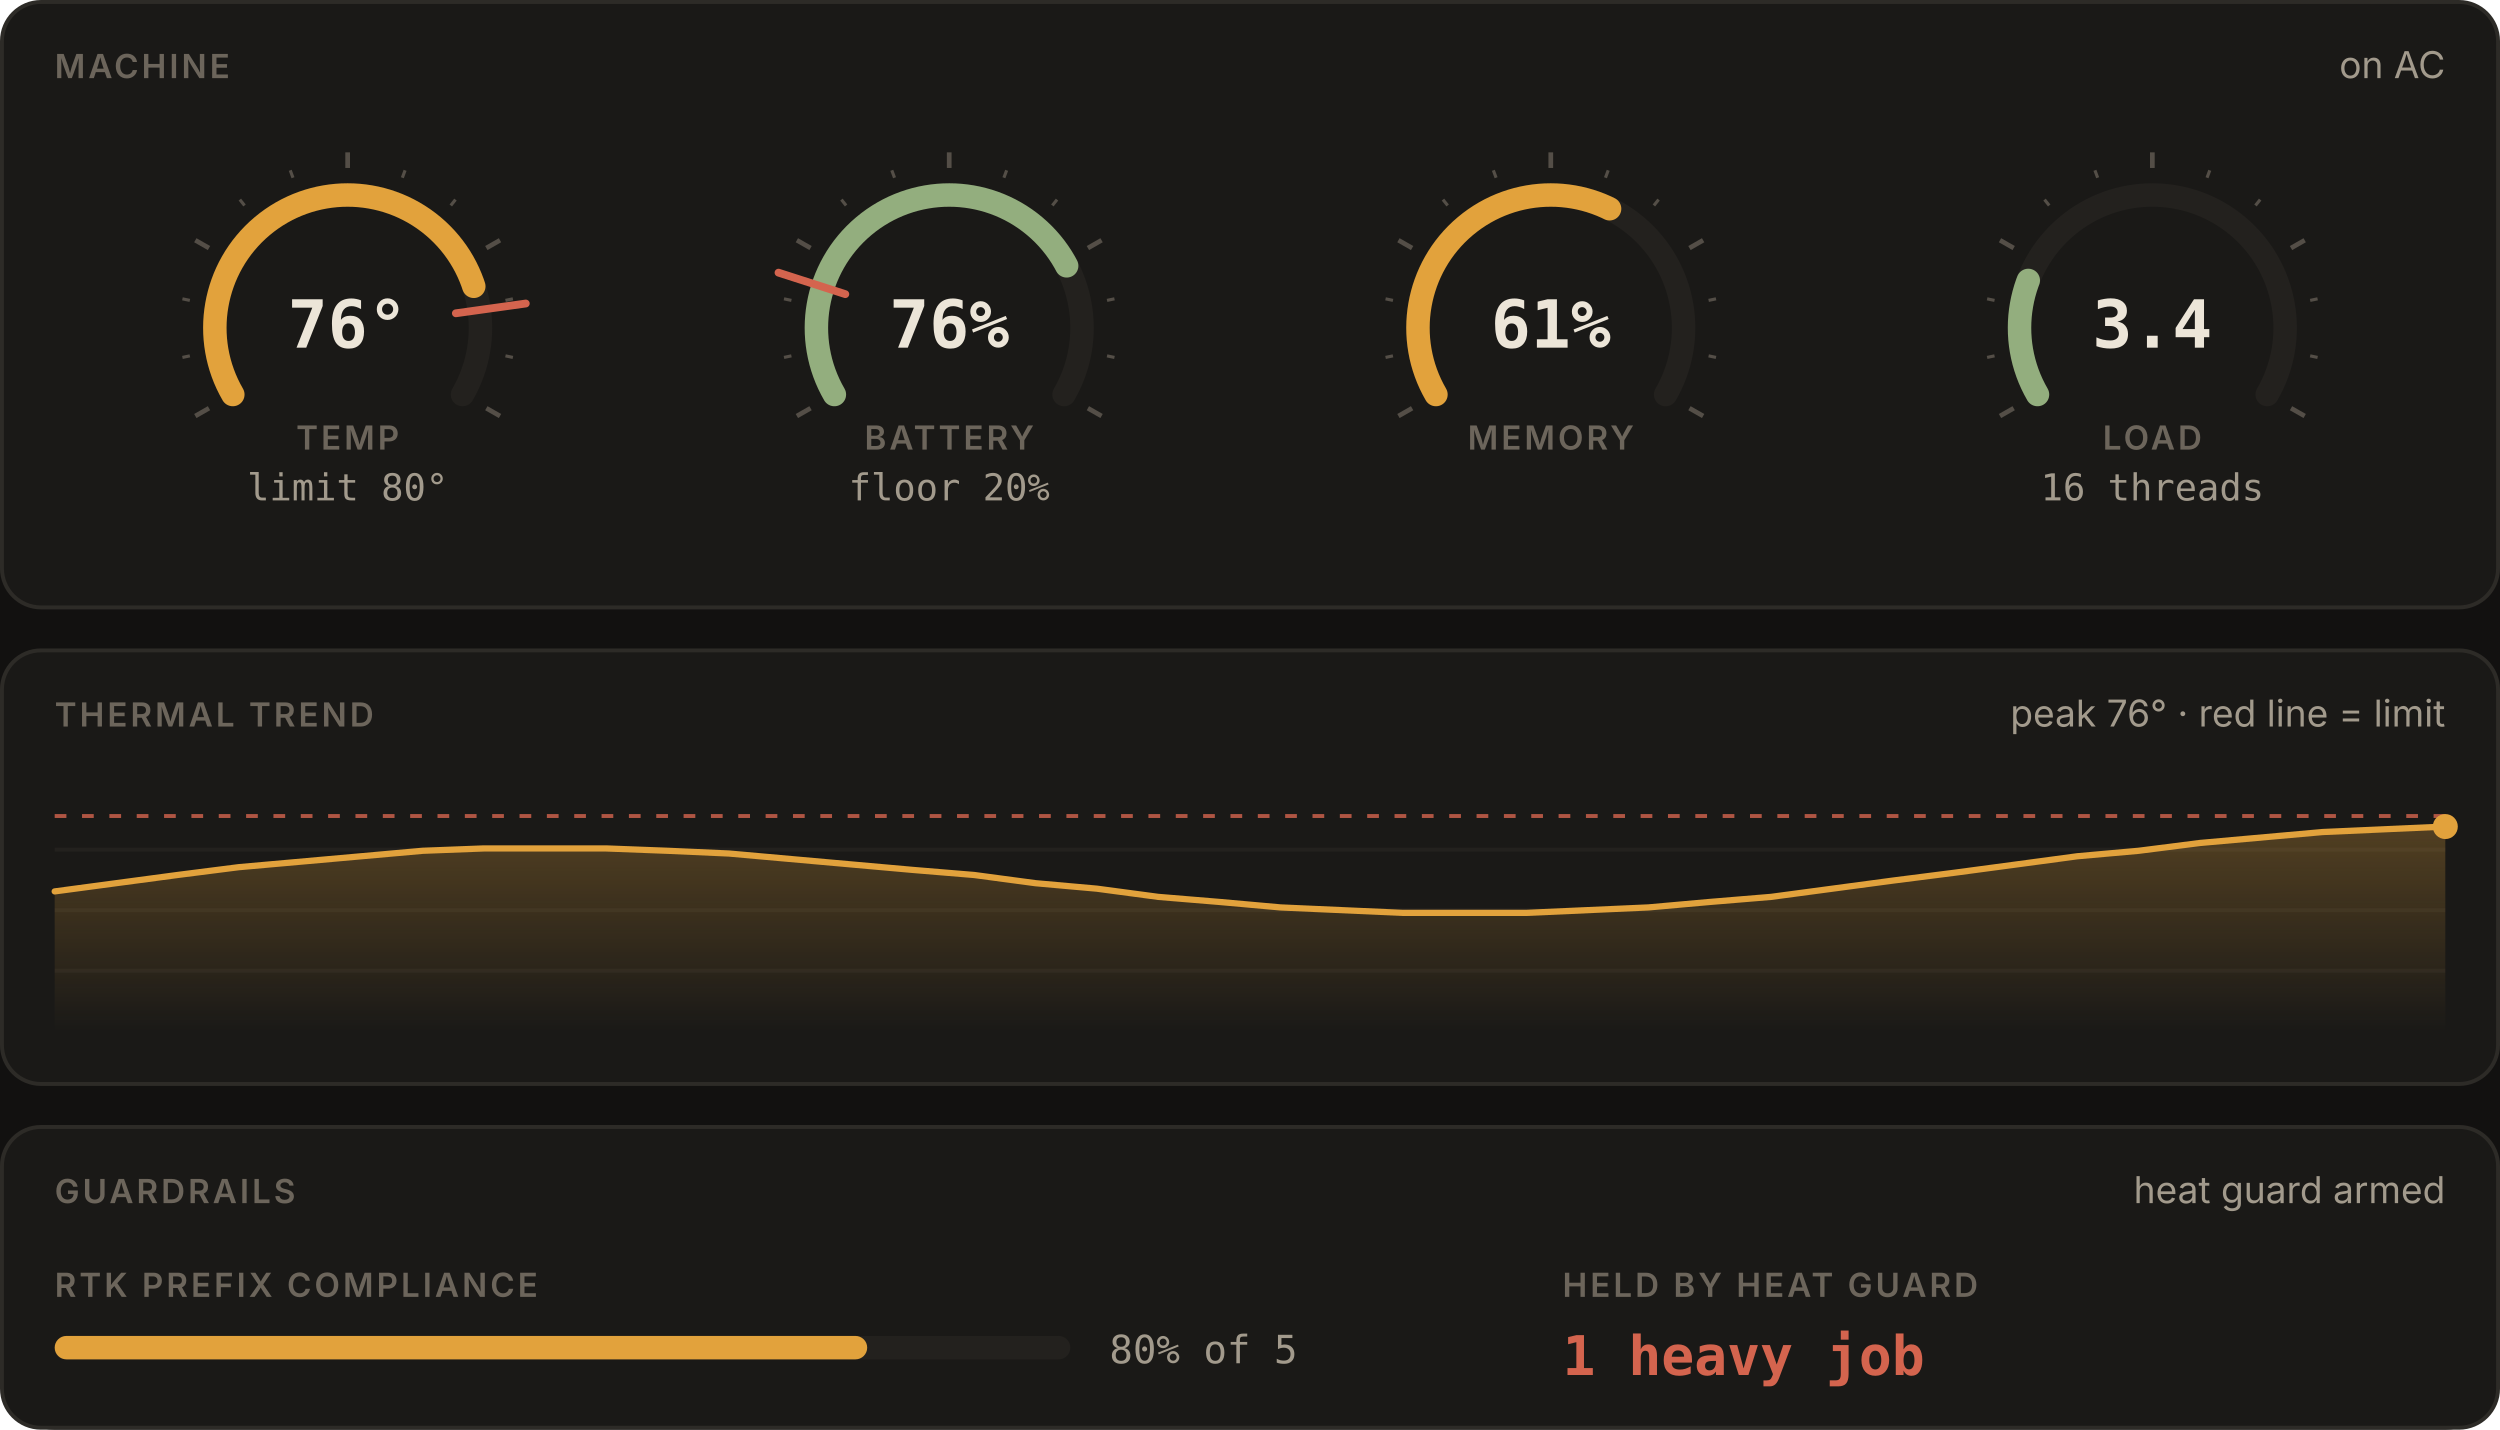
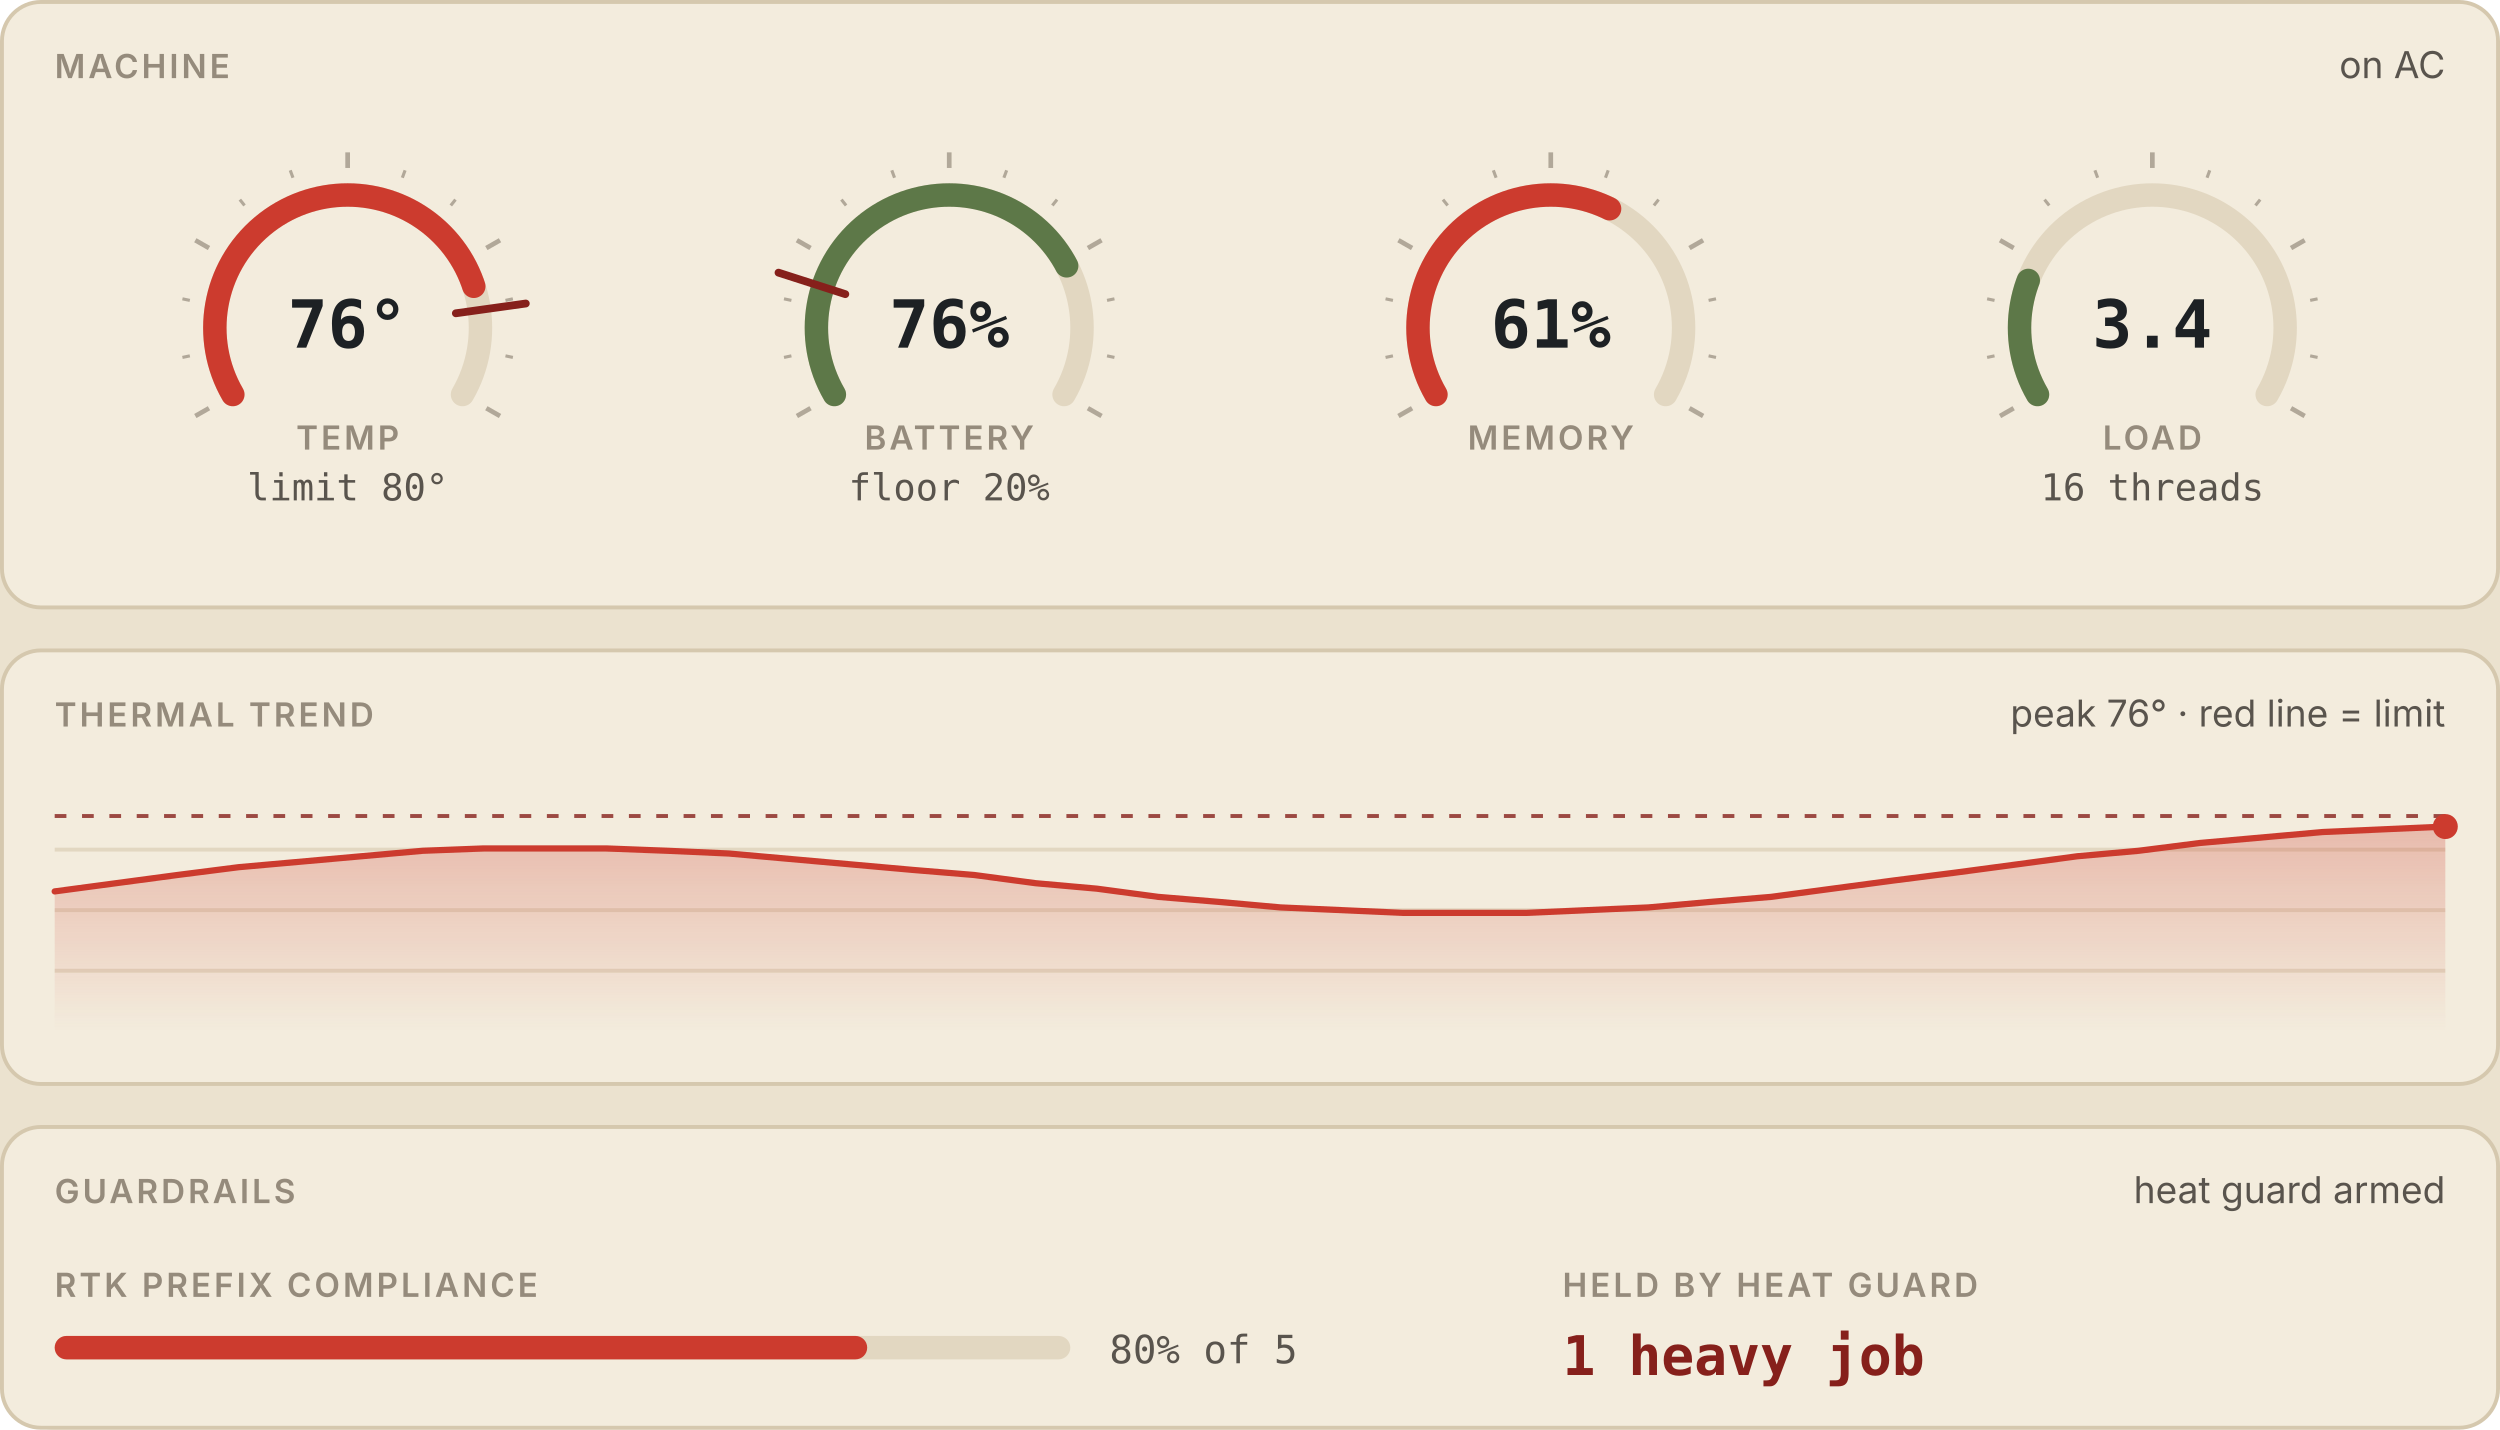
<svg xmlns="http://www.w3.org/2000/svg" viewBox="0 0 640 366" width="640" height="366">
-   <rect width="640" height="366" rx="14" fill="#121110" />
-   <rect x="0.5" y="0.5" width="639.0" height="155.0" rx="10" fill="#1a1917" stroke="#2d2b27" />
-   <text x="14.0" y="20.0" font-size="8.5" fill="#6c655b" font-family="Inter, 'Segoe UI', ui-sans-serif, system-ui, sans-serif" font-weight="600" letter-spacing="0.09em">MACHINE</text>
-   <text x="626.0" y="20.0" font-size="9.5" fill="#a29a8c" font-family="Inter, 'Segoe UI', ui-sans-serif, system-ui, sans-serif" text-anchor="end">on AC</text>
-   <line x1="53.5" y1="104.5" x2="50.0" y2="106.5" stroke="#6c655b" stroke-width="1.2" opacity="0.7" />
-   <line x1="48.6" y1="91.1" x2="46.7" y2="91.5" stroke="#6c655b" stroke-width="0.8" opacity="0.7" />
-   <line x1="48.6" y1="76.9" x2="46.7" y2="76.5" stroke="#6c655b" stroke-width="0.8" opacity="0.7" />
-   <line x1="53.5" y1="63.5" x2="50.0" y2="61.5" stroke="#6c655b" stroke-width="1.2" opacity="0.7" />
-   <line x1="62.6" y1="52.6" x2="61.4" y2="51.1" stroke="#6c655b" stroke-width="0.8" opacity="0.7" />
-   <line x1="75.0" y1="45.5" x2="74.3" y2="43.6" stroke="#6c655b" stroke-width="0.8" opacity="0.7" />
-   <line x1="89.0" y1="43.0" x2="89.0" y2="39.0" stroke="#6c655b" stroke-width="1.2" opacity="0.7" />
-   <line x1="103.0" y1="45.5" x2="103.7" y2="43.6" stroke="#6c655b" stroke-width="0.8" opacity="0.7" />
-   <line x1="115.4" y1="52.6" x2="116.6" y2="51.1" stroke="#6c655b" stroke-width="0.8" opacity="0.7" />
-   <line x1="124.5" y1="63.5" x2="128.0" y2="61.5" stroke="#6c655b" stroke-width="1.2" opacity="0.7" />
-   <line x1="129.4" y1="76.9" x2="131.3" y2="76.5" stroke="#6c655b" stroke-width="0.8" opacity="0.7" />
-   <line x1="129.4" y1="91.1" x2="131.3" y2="91.5" stroke="#6c655b" stroke-width="0.8" opacity="0.7" />
-   <line x1="124.5" y1="104.5" x2="128.0" y2="106.5" stroke="#6c655b" stroke-width="1.2" opacity="0.7" />
-   <path d="M 59.6 101.0 A 34 34 0 1 1 118.4 101.0" fill="none" stroke="#23211e" stroke-width="6" stroke-linecap="round" />
-   <path d="M 59.6 101.0 A 34 34 0 1 1 118.4 101.0" fill="none" stroke="#e2a23c" stroke-width="6" stroke-linecap="round" stroke-dasharray="113.9 142.4" />
-   <line x1="116.7" y1="80.2" x2="134.6" y2="77.7" stroke="#d4644e" stroke-width="2" stroke-linecap="round" />
-   <text x="89.0" y="89.0" font-size="17" fill="#ece5d8" font-family="'JetBrains Mono', 'SF Mono', ui-monospace, Menlo, Consolas, monospace" style="font-variant-numeric:tabular-nums" text-anchor="middle" font-weight="600">76°</text>
-   <text x="89.0" y="115.1" font-size="8.5" fill="#6c655b" font-family="Inter, 'Segoe UI', ui-sans-serif, system-ui, sans-serif" text-anchor="middle" font-weight="600" letter-spacing="0.09em">TEMP</text>
-   <text x="89.0" y="128.1" font-size="9.5" fill="#a29a8c" font-family="'JetBrains Mono', 'SF Mono', ui-monospace, Menlo, Consolas, monospace" style="font-variant-numeric:tabular-nums" text-anchor="middle">limit 80°</text>
-   <line x1="207.5" y1="104.5" x2="204.0" y2="106.5" stroke="#6c655b" stroke-width="1.2" opacity="0.7" />
-   <line x1="202.6" y1="91.1" x2="200.7" y2="91.5" stroke="#6c655b" stroke-width="0.8" opacity="0.7" />
-   <line x1="202.6" y1="76.9" x2="200.7" y2="76.5" stroke="#6c655b" stroke-width="0.8" opacity="0.7" />
-   <line x1="207.5" y1="63.5" x2="204.0" y2="61.5" stroke="#6c655b" stroke-width="1.2" opacity="0.7" />
-   <line x1="216.6" y1="52.6" x2="215.4" y2="51.1" stroke="#6c655b" stroke-width="0.8" opacity="0.7" />
-   <line x1="229.0" y1="45.5" x2="228.3" y2="43.6" stroke="#6c655b" stroke-width="0.8" opacity="0.7" />
-   <line x1="243.0" y1="43.0" x2="243.0" y2="39.0" stroke="#6c655b" stroke-width="1.2" opacity="0.7" />
-   <line x1="257.0" y1="45.5" x2="257.7" y2="43.6" stroke="#6c655b" stroke-width="0.8" opacity="0.7" />
-   <line x1="269.4" y1="52.6" x2="270.6" y2="51.1" stroke="#6c655b" stroke-width="0.8" opacity="0.7" />
-   <line x1="278.5" y1="63.5" x2="282.0" y2="61.5" stroke="#6c655b" stroke-width="1.2" opacity="0.7" />
-   <line x1="283.4" y1="76.9" x2="285.3" y2="76.5" stroke="#6c655b" stroke-width="0.8" opacity="0.7" />
-   <line x1="283.4" y1="91.1" x2="285.3" y2="91.5" stroke="#6c655b" stroke-width="0.8" opacity="0.7" />
-   <line x1="278.5" y1="104.5" x2="282.0" y2="106.5" stroke="#6c655b" stroke-width="1.2" opacity="0.7" />
-   <path d="M 213.6 101.0 A 34 34 0 1 1 272.4 101.0" fill="none" stroke="#23211e" stroke-width="6" stroke-linecap="round" />
-   <path d="M 213.6 101.0 A 34 34 0 1 1 272.4 101.0" fill="none" stroke="#93ae7e" stroke-width="6" stroke-linecap="round" stroke-dasharray="108.2 142.4" />
-   <line x1="216.4" y1="75.3" x2="199.3" y2="69.8" stroke="#d4644e" stroke-width="2" stroke-linecap="round" />
-   <text x="243.0" y="89.0" font-size="17" fill="#ece5d8" font-family="'JetBrains Mono', 'SF Mono', ui-monospace, Menlo, Consolas, monospace" style="font-variant-numeric:tabular-nums" text-anchor="middle" font-weight="600">76%</text>
-   <text x="243.0" y="115.1" font-size="8.5" fill="#6c655b" font-family="Inter, 'Segoe UI', ui-sans-serif, system-ui, sans-serif" text-anchor="middle" font-weight="600" letter-spacing="0.09em">BATTERY</text>
-   <text x="243.0" y="128.1" font-size="9.5" fill="#a29a8c" font-family="'JetBrains Mono', 'SF Mono', ui-monospace, Menlo, Consolas, monospace" style="font-variant-numeric:tabular-nums" text-anchor="middle">floor 20%</text>
-   <line x1="361.5" y1="104.5" x2="358.0" y2="106.5" stroke="#6c655b" stroke-width="1.2" opacity="0.7" />
-   <line x1="356.6" y1="91.1" x2="354.7" y2="91.5" stroke="#6c655b" stroke-width="0.8" opacity="0.7" />
-   <line x1="356.6" y1="76.9" x2="354.7" y2="76.5" stroke="#6c655b" stroke-width="0.8" opacity="0.7" />
-   <line x1="361.5" y1="63.5" x2="358.0" y2="61.5" stroke="#6c655b" stroke-width="1.2" opacity="0.7" />
-   <line x1="370.6" y1="52.6" x2="369.4" y2="51.1" stroke="#6c655b" stroke-width="0.8" opacity="0.7" />
-   <line x1="383.0" y1="45.5" x2="382.3" y2="43.6" stroke="#6c655b" stroke-width="0.8" opacity="0.7" />
-   <line x1="397.0" y1="43.0" x2="397.0" y2="39.0" stroke="#6c655b" stroke-width="1.2" opacity="0.7" />
-   <line x1="411.0" y1="45.5" x2="411.7" y2="43.6" stroke="#6c655b" stroke-width="0.8" opacity="0.7" />
-   <line x1="423.4" y1="52.6" x2="424.6" y2="51.1" stroke="#6c655b" stroke-width="0.8" opacity="0.7" />
-   <line x1="432.5" y1="63.5" x2="436.0" y2="61.5" stroke="#6c655b" stroke-width="1.2" opacity="0.7" />
-   <line x1="437.4" y1="76.9" x2="439.3" y2="76.5" stroke="#6c655b" stroke-width="0.8" opacity="0.7" />
-   <line x1="437.4" y1="91.1" x2="439.3" y2="91.5" stroke="#6c655b" stroke-width="0.8" opacity="0.7" />
-   <line x1="432.5" y1="104.5" x2="436.0" y2="106.5" stroke="#6c655b" stroke-width="1.2" opacity="0.7" />
-   <path d="M 367.6 101.0 A 34 34 0 1 1 426.4 101.0" fill="none" stroke="#23211e" stroke-width="6" stroke-linecap="round" />
-   <path d="M 367.6 101.0 A 34 34 0 1 1 426.4 101.0" fill="none" stroke="#e2a23c" stroke-width="6" stroke-linecap="round" stroke-dasharray="86.9 142.4" />
-   <text x="397.0" y="89.0" font-size="17" fill="#ece5d8" font-family="'JetBrains Mono', 'SF Mono', ui-monospace, Menlo, Consolas, monospace" style="font-variant-numeric:tabular-nums" text-anchor="middle" font-weight="600">61%</text>
-   <text x="397.0" y="115.1" font-size="8.5" fill="#6c655b" font-family="Inter, 'Segoe UI', ui-sans-serif, system-ui, sans-serif" text-anchor="middle" font-weight="600" letter-spacing="0.09em">MEMORY</text>
-   <line x1="515.5" y1="104.5" x2="512.0" y2="106.5" stroke="#6c655b" stroke-width="1.2" opacity="0.7" />
-   <line x1="510.6" y1="91.1" x2="508.7" y2="91.5" stroke="#6c655b" stroke-width="0.8" opacity="0.7" />
-   <line x1="510.6" y1="76.9" x2="508.7" y2="76.5" stroke="#6c655b" stroke-width="0.8" opacity="0.7" />
-   <line x1="515.5" y1="63.5" x2="512.0" y2="61.5" stroke="#6c655b" stroke-width="1.2" opacity="0.7" />
-   <line x1="524.6" y1="52.6" x2="523.4" y2="51.1" stroke="#6c655b" stroke-width="0.8" opacity="0.7" />
-   <line x1="537.0" y1="45.5" x2="536.3" y2="43.6" stroke="#6c655b" stroke-width="0.8" opacity="0.7" />
-   <line x1="551.0" y1="43.0" x2="551.0" y2="39.0" stroke="#6c655b" stroke-width="1.2" opacity="0.7" />
-   <line x1="565.0" y1="45.5" x2="565.7" y2="43.6" stroke="#6c655b" stroke-width="0.8" opacity="0.7" />
-   <line x1="577.4" y1="52.6" x2="578.6" y2="51.1" stroke="#6c655b" stroke-width="0.8" opacity="0.7" />
-   <line x1="586.5" y1="63.5" x2="590.0" y2="61.5" stroke="#6c655b" stroke-width="1.2" opacity="0.7" />
-   <line x1="591.4" y1="76.9" x2="593.3" y2="76.5" stroke="#6c655b" stroke-width="0.8" opacity="0.7" />
-   <line x1="591.4" y1="91.1" x2="593.3" y2="91.5" stroke="#6c655b" stroke-width="0.8" opacity="0.7" />
-   <line x1="586.5" y1="104.5" x2="590.0" y2="106.5" stroke="#6c655b" stroke-width="1.2" opacity="0.7" />
-   <path d="M 521.6 101.0 A 34 34 0 1 1 580.4 101.0" fill="none" stroke="#23211e" stroke-width="6" stroke-linecap="round" />
-   <path d="M 521.6 101.0 A 34 34 0 1 1 580.4 101.0" fill="none" stroke="#93ae7e" stroke-width="6" stroke-linecap="round" stroke-dasharray="30.3 142.4" />
-   <text x="551.0" y="89.0" font-size="17" fill="#ece5d8" font-family="'JetBrains Mono', 'SF Mono', ui-monospace, Menlo, Consolas, monospace" style="font-variant-numeric:tabular-nums" text-anchor="middle" font-weight="600">3.4</text>
-   <text x="551.0" y="115.1" font-size="8.5" fill="#6c655b" font-family="Inter, 'Segoe UI', ui-sans-serif, system-ui, sans-serif" text-anchor="middle" font-weight="600" letter-spacing="0.09em">LOAD</text>
-   <text x="551.0" y="128.1" font-size="9.5" fill="#a29a8c" font-family="'JetBrains Mono', 'SF Mono', ui-monospace, Menlo, Consolas, monospace" style="font-variant-numeric:tabular-nums" text-anchor="middle">16 threads</text>
-   <rect x="0.5" y="166.5" width="639.0" height="111.0" rx="10" fill="#1a1917" stroke="#2d2b27" />
-   <text x="14.0" y="186.0" font-size="8.5" fill="#6c655b" font-family="Inter, 'Segoe UI', ui-sans-serif, system-ui, sans-serif" font-weight="600" letter-spacing="0.09em">THERMAL TREND</text>
-   <text x="626.0" y="186.0" font-size="9.5" fill="#a29a8c" font-family="Inter, 'Segoe UI', ui-sans-serif, system-ui, sans-serif" text-anchor="end">peak 76° · red line = limit</text>
+   <rect width="640" height="366" rx="14" fill="#ebe2cf" />
+   <rect x="0.5" y="0.5" width="639.0" height="155.0" rx="10" fill="#f3ecdd" stroke="#d5c8ae" />
+   <text x="14.0" y="20.0" font-size="8.5" fill="#958b7c" font-family="Inter, 'Segoe UI', ui-sans-serif, system-ui, sans-serif" font-weight="600" letter-spacing="0.09em">MACHINE</text>
+   <text x="626.0" y="20.0" font-size="9.5" fill="#59544d" font-family="Inter, 'Segoe UI', ui-sans-serif, system-ui, sans-serif" text-anchor="end">on AC</text>
+   <line x1="53.5" y1="104.5" x2="50.0" y2="106.5" stroke="#958b7c" stroke-width="1.2" opacity="0.7" />
+   <line x1="48.6" y1="91.1" x2="46.7" y2="91.5" stroke="#958b7c" stroke-width="0.8" opacity="0.7" />
+   <line x1="48.6" y1="76.9" x2="46.7" y2="76.5" stroke="#958b7c" stroke-width="0.8" opacity="0.7" />
+   <line x1="53.5" y1="63.5" x2="50.0" y2="61.5" stroke="#958b7c" stroke-width="1.2" opacity="0.7" />
+   <line x1="62.6" y1="52.6" x2="61.4" y2="51.1" stroke="#958b7c" stroke-width="0.8" opacity="0.7" />
+   <line x1="75.0" y1="45.5" x2="74.3" y2="43.6" stroke="#958b7c" stroke-width="0.8" opacity="0.7" />
+   <line x1="89.0" y1="43.0" x2="89.0" y2="39.0" stroke="#958b7c" stroke-width="1.2" opacity="0.7" />
+   <line x1="103.0" y1="45.5" x2="103.7" y2="43.6" stroke="#958b7c" stroke-width="0.8" opacity="0.7" />
+   <line x1="115.4" y1="52.6" x2="116.6" y2="51.1" stroke="#958b7c" stroke-width="0.8" opacity="0.7" />
+   <line x1="124.5" y1="63.5" x2="128.0" y2="61.5" stroke="#958b7c" stroke-width="1.2" opacity="0.7" />
+   <line x1="129.4" y1="76.9" x2="131.3" y2="76.5" stroke="#958b7c" stroke-width="0.8" opacity="0.7" />
+   <line x1="129.4" y1="91.1" x2="131.3" y2="91.5" stroke="#958b7c" stroke-width="0.8" opacity="0.7" />
+   <line x1="124.5" y1="104.5" x2="128.0" y2="106.5" stroke="#958b7c" stroke-width="1.2" opacity="0.7" />
+   <path d="M 59.6 101.0 A 34 34 0 1 1 118.4 101.0" fill="none" stroke="#e2d7c1" stroke-width="6" stroke-linecap="round" />
+   <path d="M 59.6 101.0 A 34 34 0 1 1 118.4 101.0" fill="none" stroke="#cc3b2e" stroke-width="6" stroke-linecap="round" stroke-dasharray="113.9 142.4" />
+   <line x1="116.7" y1="80.2" x2="134.6" y2="77.7" stroke="#86201b" stroke-width="2" stroke-linecap="round" />
+   <text x="89.0" y="89.0" font-size="17" fill="#1d2124" font-family="'JetBrains Mono', 'SF Mono', ui-monospace, Menlo, Consolas, monospace" style="font-variant-numeric:tabular-nums" text-anchor="middle" font-weight="600">76°</text>
+   <text x="89.0" y="115.1" font-size="8.5" fill="#958b7c" font-family="Inter, 'Segoe UI', ui-sans-serif, system-ui, sans-serif" text-anchor="middle" font-weight="600" letter-spacing="0.09em">TEMP</text>
+   <text x="89.0" y="128.1" font-size="9.5" fill="#59544d" font-family="'JetBrains Mono', 'SF Mono', ui-monospace, Menlo, Consolas, monospace" style="font-variant-numeric:tabular-nums" text-anchor="middle">limit 80°</text>
+   <line x1="207.5" y1="104.5" x2="204.0" y2="106.5" stroke="#958b7c" stroke-width="1.2" opacity="0.7" />
+   <line x1="202.6" y1="91.1" x2="200.7" y2="91.5" stroke="#958b7c" stroke-width="0.8" opacity="0.7" />
+   <line x1="202.6" y1="76.9" x2="200.7" y2="76.5" stroke="#958b7c" stroke-width="0.8" opacity="0.7" />
+   <line x1="207.5" y1="63.5" x2="204.0" y2="61.5" stroke="#958b7c" stroke-width="1.2" opacity="0.7" />
+   <line x1="216.6" y1="52.6" x2="215.4" y2="51.1" stroke="#958b7c" stroke-width="0.8" opacity="0.7" />
+   <line x1="229.0" y1="45.5" x2="228.3" y2="43.6" stroke="#958b7c" stroke-width="0.8" opacity="0.7" />
+   <line x1="243.0" y1="43.0" x2="243.0" y2="39.0" stroke="#958b7c" stroke-width="1.2" opacity="0.7" />
+   <line x1="257.0" y1="45.5" x2="257.7" y2="43.6" stroke="#958b7c" stroke-width="0.8" opacity="0.7" />
+   <line x1="269.4" y1="52.6" x2="270.6" y2="51.1" stroke="#958b7c" stroke-width="0.8" opacity="0.7" />
+   <line x1="278.5" y1="63.5" x2="282.0" y2="61.5" stroke="#958b7c" stroke-width="1.2" opacity="0.7" />
+   <line x1="283.4" y1="76.9" x2="285.3" y2="76.5" stroke="#958b7c" stroke-width="0.8" opacity="0.7" />
+   <line x1="283.4" y1="91.1" x2="285.3" y2="91.5" stroke="#958b7c" stroke-width="0.8" opacity="0.7" />
+   <line x1="278.5" y1="104.5" x2="282.0" y2="106.5" stroke="#958b7c" stroke-width="1.2" opacity="0.7" />
+   <path d="M 213.6 101.0 A 34 34 0 1 1 272.4 101.0" fill="none" stroke="#e2d7c1" stroke-width="6" stroke-linecap="round" />
+   <path d="M 213.6 101.0 A 34 34 0 1 1 272.4 101.0" fill="none" stroke="#5d7848" stroke-width="6" stroke-linecap="round" stroke-dasharray="108.2 142.4" />
+   <line x1="216.4" y1="75.3" x2="199.3" y2="69.8" stroke="#86201b" stroke-width="2" stroke-linecap="round" />
+   <text x="243.0" y="89.0" font-size="17" fill="#1d2124" font-family="'JetBrains Mono', 'SF Mono', ui-monospace, Menlo, Consolas, monospace" style="font-variant-numeric:tabular-nums" text-anchor="middle" font-weight="600">76%</text>
+   <text x="243.0" y="115.1" font-size="8.5" fill="#958b7c" font-family="Inter, 'Segoe UI', ui-sans-serif, system-ui, sans-serif" text-anchor="middle" font-weight="600" letter-spacing="0.09em">BATTERY</text>
+   <text x="243.0" y="128.1" font-size="9.5" fill="#59544d" font-family="'JetBrains Mono', 'SF Mono', ui-monospace, Menlo, Consolas, monospace" style="font-variant-numeric:tabular-nums" text-anchor="middle">floor 20%</text>
+   <line x1="361.5" y1="104.5" x2="358.0" y2="106.5" stroke="#958b7c" stroke-width="1.2" opacity="0.7" />
+   <line x1="356.6" y1="91.1" x2="354.7" y2="91.5" stroke="#958b7c" stroke-width="0.8" opacity="0.7" />
+   <line x1="356.6" y1="76.9" x2="354.7" y2="76.5" stroke="#958b7c" stroke-width="0.8" opacity="0.7" />
+   <line x1="361.5" y1="63.5" x2="358.0" y2="61.5" stroke="#958b7c" stroke-width="1.2" opacity="0.7" />
+   <line x1="370.6" y1="52.6" x2="369.4" y2="51.1" stroke="#958b7c" stroke-width="0.8" opacity="0.7" />
+   <line x1="383.0" y1="45.5" x2="382.3" y2="43.6" stroke="#958b7c" stroke-width="0.8" opacity="0.7" />
+   <line x1="397.0" y1="43.0" x2="397.0" y2="39.0" stroke="#958b7c" stroke-width="1.2" opacity="0.7" />
+   <line x1="411.0" y1="45.5" x2="411.7" y2="43.6" stroke="#958b7c" stroke-width="0.8" opacity="0.7" />
+   <line x1="423.4" y1="52.6" x2="424.6" y2="51.1" stroke="#958b7c" stroke-width="0.8" opacity="0.7" />
+   <line x1="432.5" y1="63.5" x2="436.0" y2="61.5" stroke="#958b7c" stroke-width="1.2" opacity="0.7" />
+   <line x1="437.4" y1="76.9" x2="439.3" y2="76.5" stroke="#958b7c" stroke-width="0.8" opacity="0.7" />
+   <line x1="437.4" y1="91.1" x2="439.3" y2="91.5" stroke="#958b7c" stroke-width="0.8" opacity="0.7" />
+   <line x1="432.5" y1="104.5" x2="436.0" y2="106.5" stroke="#958b7c" stroke-width="1.2" opacity="0.7" />
+   <path d="M 367.6 101.0 A 34 34 0 1 1 426.4 101.0" fill="none" stroke="#e2d7c1" stroke-width="6" stroke-linecap="round" />
+   <path d="M 367.6 101.0 A 34 34 0 1 1 426.4 101.0" fill="none" stroke="#cc3b2e" stroke-width="6" stroke-linecap="round" stroke-dasharray="86.9 142.4" />
+   <text x="397.0" y="89.0" font-size="17" fill="#1d2124" font-family="'JetBrains Mono', 'SF Mono', ui-monospace, Menlo, Consolas, monospace" style="font-variant-numeric:tabular-nums" text-anchor="middle" font-weight="600">61%</text>
+   <text x="397.0" y="115.1" font-size="8.5" fill="#958b7c" font-family="Inter, 'Segoe UI', ui-sans-serif, system-ui, sans-serif" text-anchor="middle" font-weight="600" letter-spacing="0.09em">MEMORY</text>
+   <line x1="515.5" y1="104.5" x2="512.0" y2="106.5" stroke="#958b7c" stroke-width="1.2" opacity="0.7" />
+   <line x1="510.6" y1="91.1" x2="508.7" y2="91.5" stroke="#958b7c" stroke-width="0.8" opacity="0.7" />
+   <line x1="510.6" y1="76.9" x2="508.7" y2="76.5" stroke="#958b7c" stroke-width="0.8" opacity="0.7" />
+   <line x1="515.5" y1="63.5" x2="512.0" y2="61.5" stroke="#958b7c" stroke-width="1.2" opacity="0.7" />
+   <line x1="524.6" y1="52.6" x2="523.4" y2="51.1" stroke="#958b7c" stroke-width="0.8" opacity="0.7" />
+   <line x1="537.0" y1="45.5" x2="536.3" y2="43.6" stroke="#958b7c" stroke-width="0.8" opacity="0.7" />
+   <line x1="551.0" y1="43.0" x2="551.0" y2="39.0" stroke="#958b7c" stroke-width="1.2" opacity="0.7" />
+   <line x1="565.0" y1="45.5" x2="565.7" y2="43.6" stroke="#958b7c" stroke-width="0.8" opacity="0.7" />
+   <line x1="577.4" y1="52.6" x2="578.6" y2="51.1" stroke="#958b7c" stroke-width="0.8" opacity="0.7" />
+   <line x1="586.5" y1="63.5" x2="590.0" y2="61.5" stroke="#958b7c" stroke-width="1.2" opacity="0.7" />
+   <line x1="591.4" y1="76.9" x2="593.3" y2="76.5" stroke="#958b7c" stroke-width="0.8" opacity="0.7" />
+   <line x1="591.4" y1="91.1" x2="593.3" y2="91.5" stroke="#958b7c" stroke-width="0.8" opacity="0.7" />
+   <line x1="586.5" y1="104.5" x2="590.0" y2="106.5" stroke="#958b7c" stroke-width="1.2" opacity="0.7" />
+   <path d="M 521.6 101.0 A 34 34 0 1 1 580.4 101.0" fill="none" stroke="#e2d7c1" stroke-width="6" stroke-linecap="round" />
+   <path d="M 521.6 101.0 A 34 34 0 1 1 580.4 101.0" fill="none" stroke="#5d7848" stroke-width="6" stroke-linecap="round" stroke-dasharray="30.3 142.4" />
+   <text x="551.0" y="89.0" font-size="17" fill="#1d2124" font-family="'JetBrains Mono', 'SF Mono', ui-monospace, Menlo, Consolas, monospace" style="font-variant-numeric:tabular-nums" text-anchor="middle" font-weight="600">3.4</text>
+   <text x="551.0" y="115.1" font-size="8.5" fill="#958b7c" font-family="Inter, 'Segoe UI', ui-sans-serif, system-ui, sans-serif" text-anchor="middle" font-weight="600" letter-spacing="0.09em">LOAD</text>
+   <text x="551.0" y="128.1" font-size="9.5" fill="#59544d" font-family="'JetBrains Mono', 'SF Mono', ui-monospace, Menlo, Consolas, monospace" style="font-variant-numeric:tabular-nums" text-anchor="middle">16 threads</text>
+   <rect x="0.5" y="166.5" width="639.0" height="111.0" rx="10" fill="#f3ecdd" stroke="#d5c8ae" />
+   <text x="14.0" y="186.0" font-size="8.5" fill="#958b7c" font-family="Inter, 'Segoe UI', ui-sans-serif, system-ui, sans-serif" font-weight="600" letter-spacing="0.09em">THERMAL TREND</text>
+   <text x="626.0" y="186.0" font-size="9.5" fill="#59544d" font-family="Inter, 'Segoe UI', ui-sans-serif, system-ui, sans-serif" text-anchor="end">peak 76° · red line = limit</text>
  <defs>
    <linearGradient id="g14202" x1="0" y1="0" x2="0" y2="1">
-       <stop offset="0" stop-color="#e2a23c" stop-opacity="0.28" />
-       <stop offset="1" stop-color="#e2a23c" stop-opacity="0" />
+       <stop offset="0" stop-color="#cc3b2e" stop-opacity="0.28" />
+       <stop offset="1" stop-color="#cc3b2e" stop-opacity="0" />
    </linearGradient>
  </defs>
-   <line x1="14.0" x2="626.0" y1="217.5" y2="217.5" stroke="#23211e" />
-   <line x1="14.0" x2="626.0" y1="233.0" y2="233.0" stroke="#23211e" />
-   <line x1="14.0" x2="626.0" y1="248.5" y2="248.5" stroke="#23211e" />
-   <line x1="14.0" x2="626.0" y1="208.9" y2="208.9" stroke="#d4644e" stroke-dasharray="3 4" opacity="0.8" />
+   <line x1="14.0" x2="626.0" y1="217.5" y2="217.5" stroke="#e2d7c1" />
+   <line x1="14.0" x2="626.0" y1="233.0" y2="233.0" stroke="#e2d7c1" />
+   <line x1="14.0" x2="626.0" y1="248.5" y2="248.5" stroke="#e2d7c1" />
+   <line x1="14.0" x2="626.0" y1="208.9" y2="208.9" stroke="#86201b" stroke-dasharray="3 4" opacity="0.8" />
  <polygon points="14.0,264.0 14.0,228.2 29.7,226.1 45.4,224.0 61.1,222.0 76.8,220.6 92.5,219.2 108.2,217.8 123.8,217.2 139.5,217.2 155.2,217.2 170.9,217.8 186.6,218.5 202.3,219.9 218.0,221.3 233.7,222.7 249.4,224.0 265.1,226.1 280.8,227.5 296.5,229.6 312.2,230.9 327.8,232.3 343.5,233.0 359.2,233.7 374.9,233.7 390.6,233.7 406.3,233.0 422.0,232.3 437.7,230.9 453.4,229.6 469.1,227.5 484.8,225.4 500.5,223.4 516.2,221.3 531.8,219.2 547.5,217.8 563.2,215.8 578.9,214.4 594.6,213.0 610.3,212.3 626.0,211.6 626.0,264.0" fill="url(#g14202)" />
-   <polyline points="14.0,228.2 29.7,226.1 45.4,224.0 61.1,222.0 76.8,220.6 92.5,219.2 108.2,217.8 123.8,217.2 139.5,217.2 155.2,217.2 170.9,217.8 186.6,218.5 202.3,219.9 218.0,221.3 233.7,222.7 249.4,224.0 265.1,226.1 280.8,227.5 296.5,229.6 312.2,230.9 327.8,232.3 343.5,233.0 359.2,233.7 374.9,233.7 390.6,233.7 406.3,233.0 422.0,232.3 437.7,230.9 453.4,229.6 469.1,227.5 484.8,225.4 500.5,223.4 516.2,221.3 531.8,219.2 547.5,217.8 563.2,215.8 578.9,214.4 594.6,213.0 610.3,212.3 626.0,211.6" fill="none" stroke="#e2a23c" stroke-width="1.6" stroke-linejoin="round" stroke-linecap="round" />
-   <circle cx="626.0" cy="211.6" r="2.6" fill="none" stroke="#e2a23c" stroke-width="1.2">
+   <polyline points="14.0,228.2 29.7,226.1 45.4,224.0 61.1,222.0 76.8,220.6 92.5,219.2 108.2,217.8 123.8,217.2 139.5,217.2 155.2,217.2 170.9,217.8 186.6,218.5 202.3,219.9 218.0,221.3 233.7,222.7 249.4,224.0 265.1,226.1 280.8,227.5 296.5,229.6 312.2,230.9 327.8,232.3 343.5,233.0 359.2,233.7 374.9,233.7 390.6,233.7 406.3,233.0 422.0,232.3 437.7,230.9 453.4,229.6 469.1,227.5 484.8,225.4 500.5,223.4 516.2,221.3 531.8,219.2 547.5,217.8 563.2,215.8 578.9,214.4 594.6,213.0 610.3,212.3 626.0,211.6" fill="none" stroke="#cc3b2e" stroke-width="1.6" stroke-linejoin="round" stroke-linecap="round" />
+   <circle cx="626.0" cy="211.6" r="2.6" fill="none" stroke="#cc3b2e" stroke-width="1.2">
    <animate attributeName="r" values="2.6;9.6" dur="1.8s" repeatCount="indefinite" calcMode="spline" keyTimes="0;1" keySplines="0.22 1 0.36 1" />
    <animate attributeName="opacity" values="0.8;0" dur="1.8s" repeatCount="indefinite" calcMode="spline" keyTimes="0;1" keySplines="0.22 1 0.36 1" />
  </circle>
-   <circle cx="626.0" cy="211.6" r="2.6" fill="#e2a23c" />
-   <rect x="0.5" y="288.5" width="639.0" height="77.0" rx="10" fill="#1a1917" stroke="#2d2b27" />
-   <text x="14.0" y="308.0" font-size="8.5" fill="#6c655b" font-family="Inter, 'Segoe UI', ui-sans-serif, system-ui, sans-serif" font-weight="600" letter-spacing="0.09em">GUARDRAILS</text>
-   <text x="626.0" y="308.0" font-size="9.5" fill="#a29a8c" font-family="Inter, 'Segoe UI', ui-sans-serif, system-ui, sans-serif" text-anchor="end">heat guard armed</text>
-   <text x="14.0" y="332.0" font-size="8.5" fill="#6c655b" font-family="Inter, 'Segoe UI', ui-sans-serif, system-ui, sans-serif" font-weight="600" letter-spacing="0.09em">RTK PREFIX COMPLIANCE</text>
-   <rect x="14.0" y="342.0" width="260.0" height="6" rx="3" fill="#23211e" />
-   <rect x="14.0" y="342.0" width="208.0" height="6" rx="3" fill="#e2a23c" />
-   <text x="284.0" y="349.0" font-size="10" fill="#a29a8c" font-family="'JetBrains Mono', 'SF Mono', ui-monospace, Menlo, Consolas, monospace" style="font-variant-numeric:tabular-nums">80% of 5</text>
-   <text x="400.0" y="332.0" font-size="8.5" fill="#6c655b" font-family="Inter, 'Segoe UI', ui-sans-serif, system-ui, sans-serif" font-weight="600" letter-spacing="0.09em">HELD BY HEAT GUARD</text>
-   <text x="400.0" y="352.0" font-size="14" fill="#d4644e" font-family="'JetBrains Mono', 'SF Mono', ui-monospace, Menlo, Consolas, monospace" style="font-variant-numeric:tabular-nums" font-weight="600">1 heavy job</text>
+   <circle cx="626.0" cy="211.6" r="2.6" fill="#cc3b2e" />
+   <rect x="0.5" y="288.5" width="639.0" height="77.0" rx="10" fill="#f3ecdd" stroke="#d5c8ae" />
+   <text x="14.0" y="308.0" font-size="8.5" fill="#958b7c" font-family="Inter, 'Segoe UI', ui-sans-serif, system-ui, sans-serif" font-weight="600" letter-spacing="0.09em">GUARDRAILS</text>
+   <text x="626.0" y="308.0" font-size="9.5" fill="#59544d" font-family="Inter, 'Segoe UI', ui-sans-serif, system-ui, sans-serif" text-anchor="end">heat guard armed</text>
+   <text x="14.0" y="332.0" font-size="8.5" fill="#958b7c" font-family="Inter, 'Segoe UI', ui-sans-serif, system-ui, sans-serif" font-weight="600" letter-spacing="0.09em">RTK PREFIX COMPLIANCE</text>
+   <rect x="14.0" y="342.0" width="260.0" height="6" rx="3" fill="#e2d7c1" />
+   <rect x="14.0" y="342.0" width="208.0" height="6" rx="3" fill="#cc3b2e" />
+   <text x="284.0" y="349.0" font-size="10" fill="#59544d" font-family="'JetBrains Mono', 'SF Mono', ui-monospace, Menlo, Consolas, monospace" style="font-variant-numeric:tabular-nums">80% of 5</text>
+   <text x="400.0" y="332.0" font-size="8.5" fill="#958b7c" font-family="Inter, 'Segoe UI', ui-sans-serif, system-ui, sans-serif" font-weight="600" letter-spacing="0.09em">HELD BY HEAT GUARD</text>
+   <text x="400.0" y="352.0" font-size="14" fill="#86201b" font-family="'JetBrains Mono', 'SF Mono', ui-monospace, Menlo, Consolas, monospace" style="font-variant-numeric:tabular-nums" font-weight="600">1 heavy job</text>
</svg>
